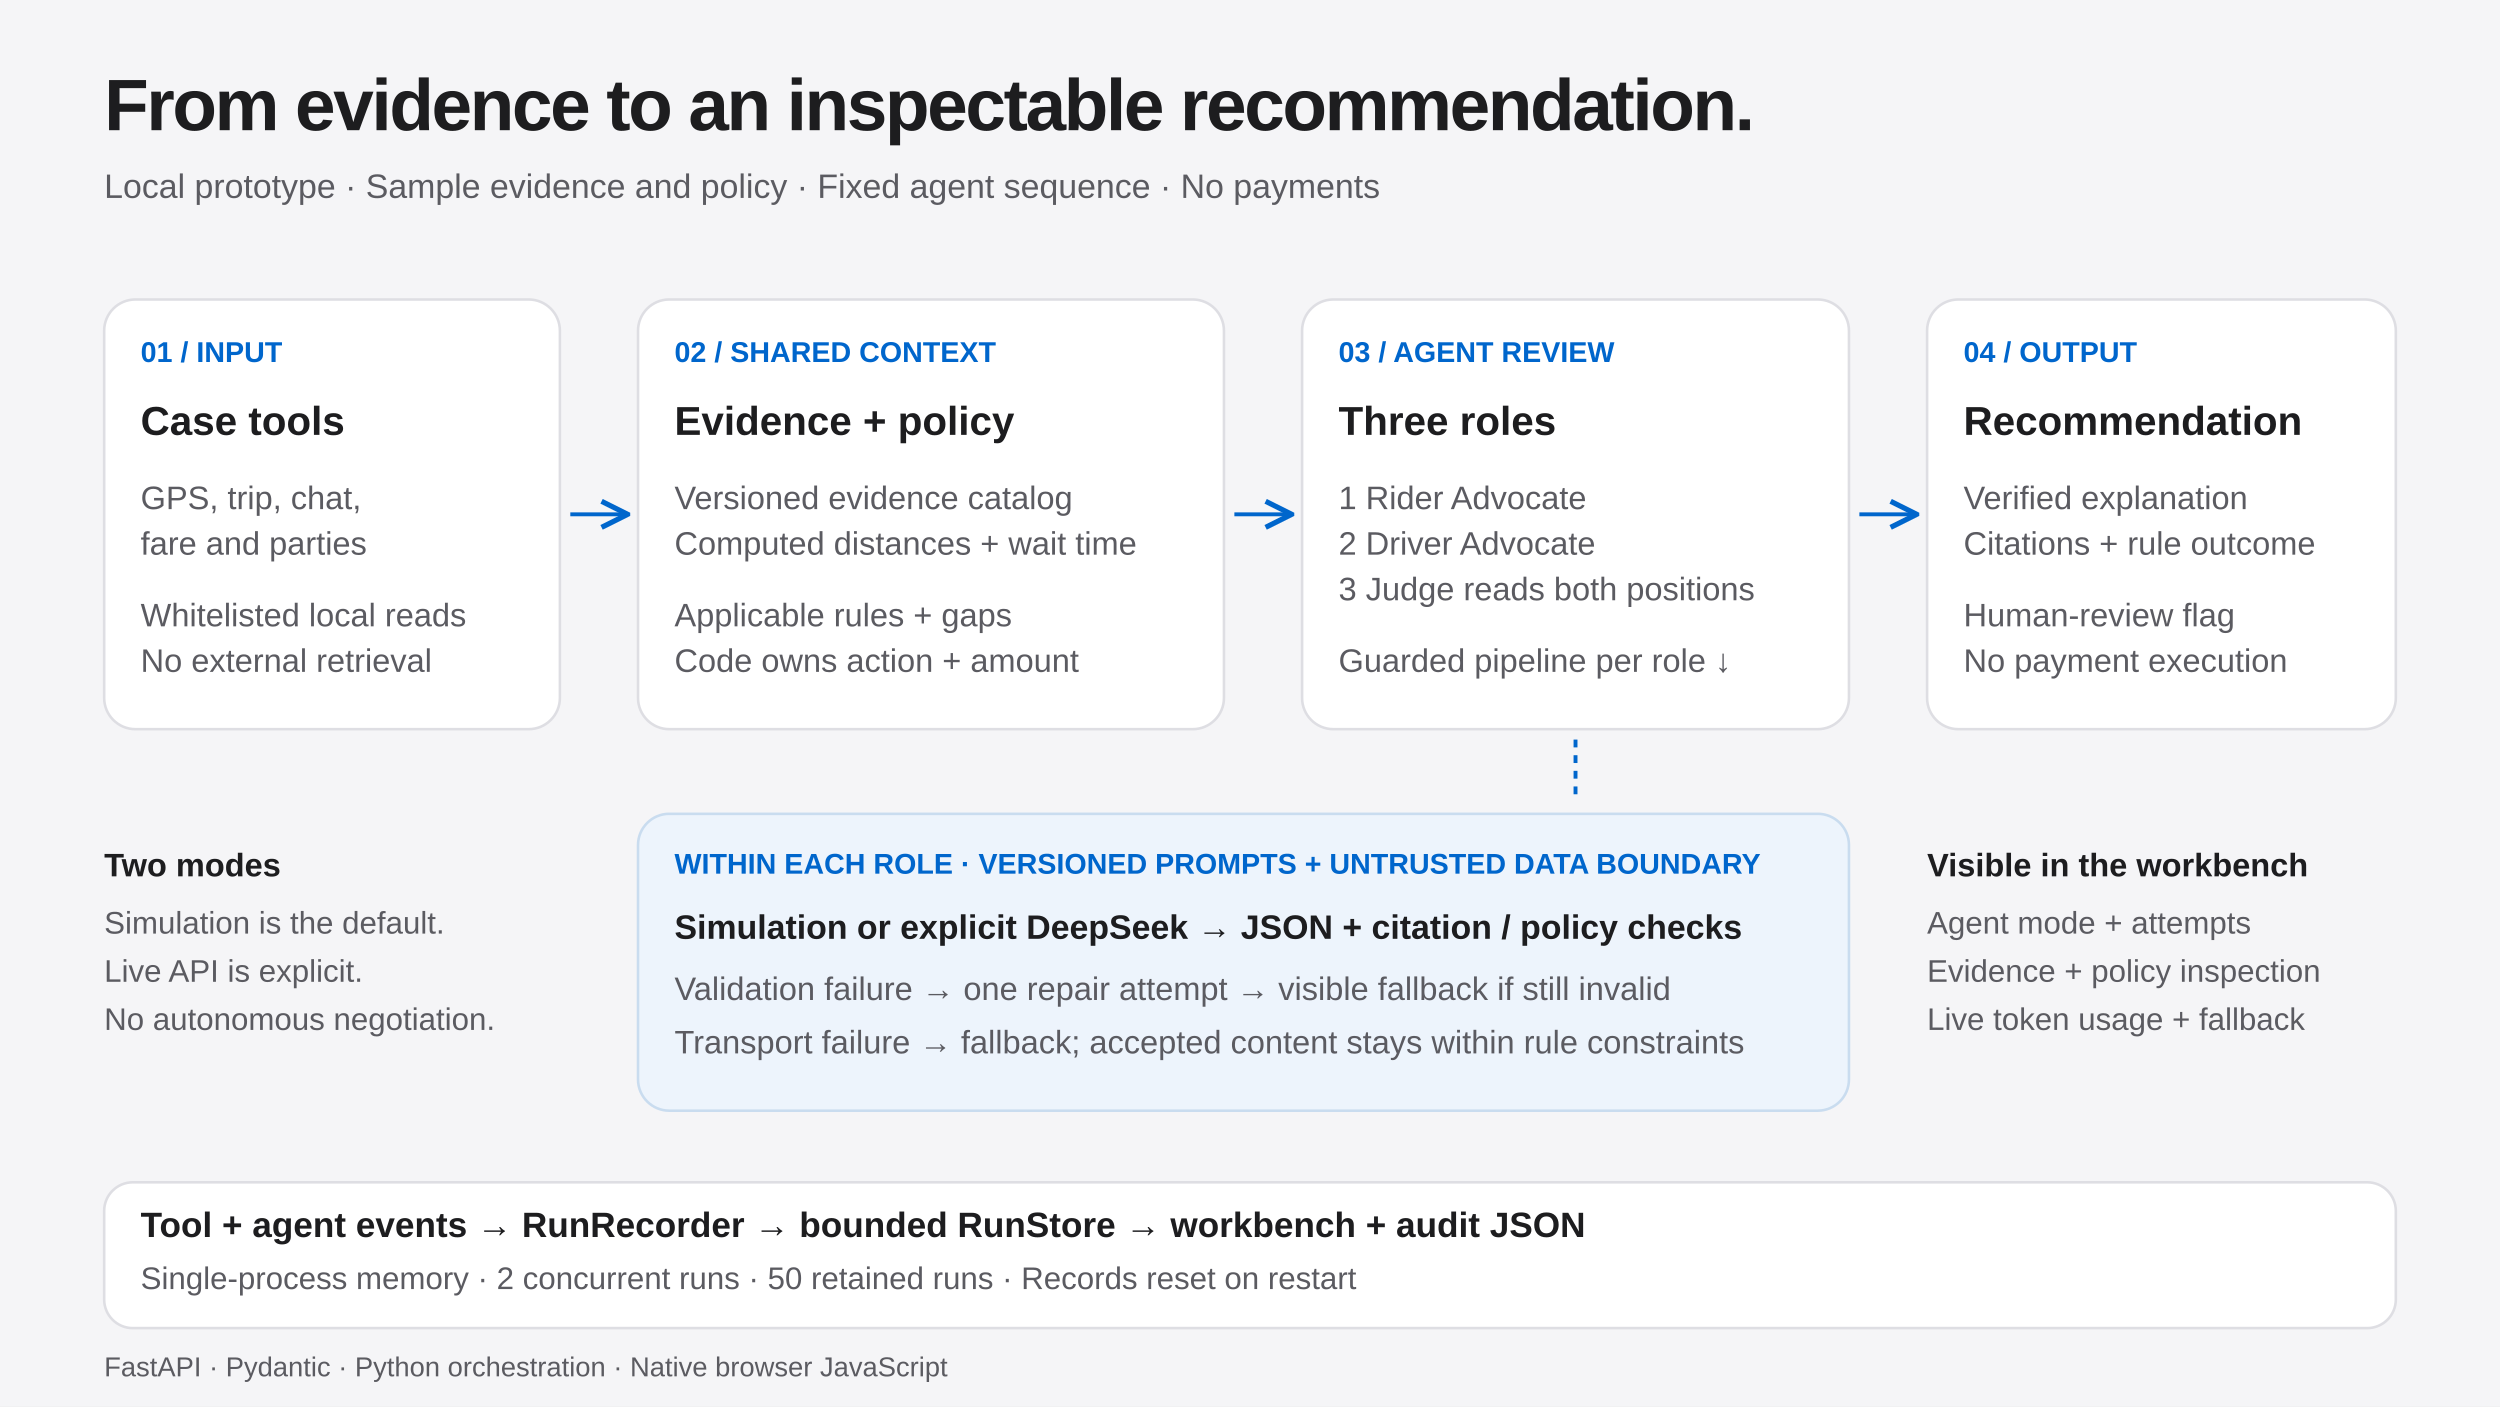
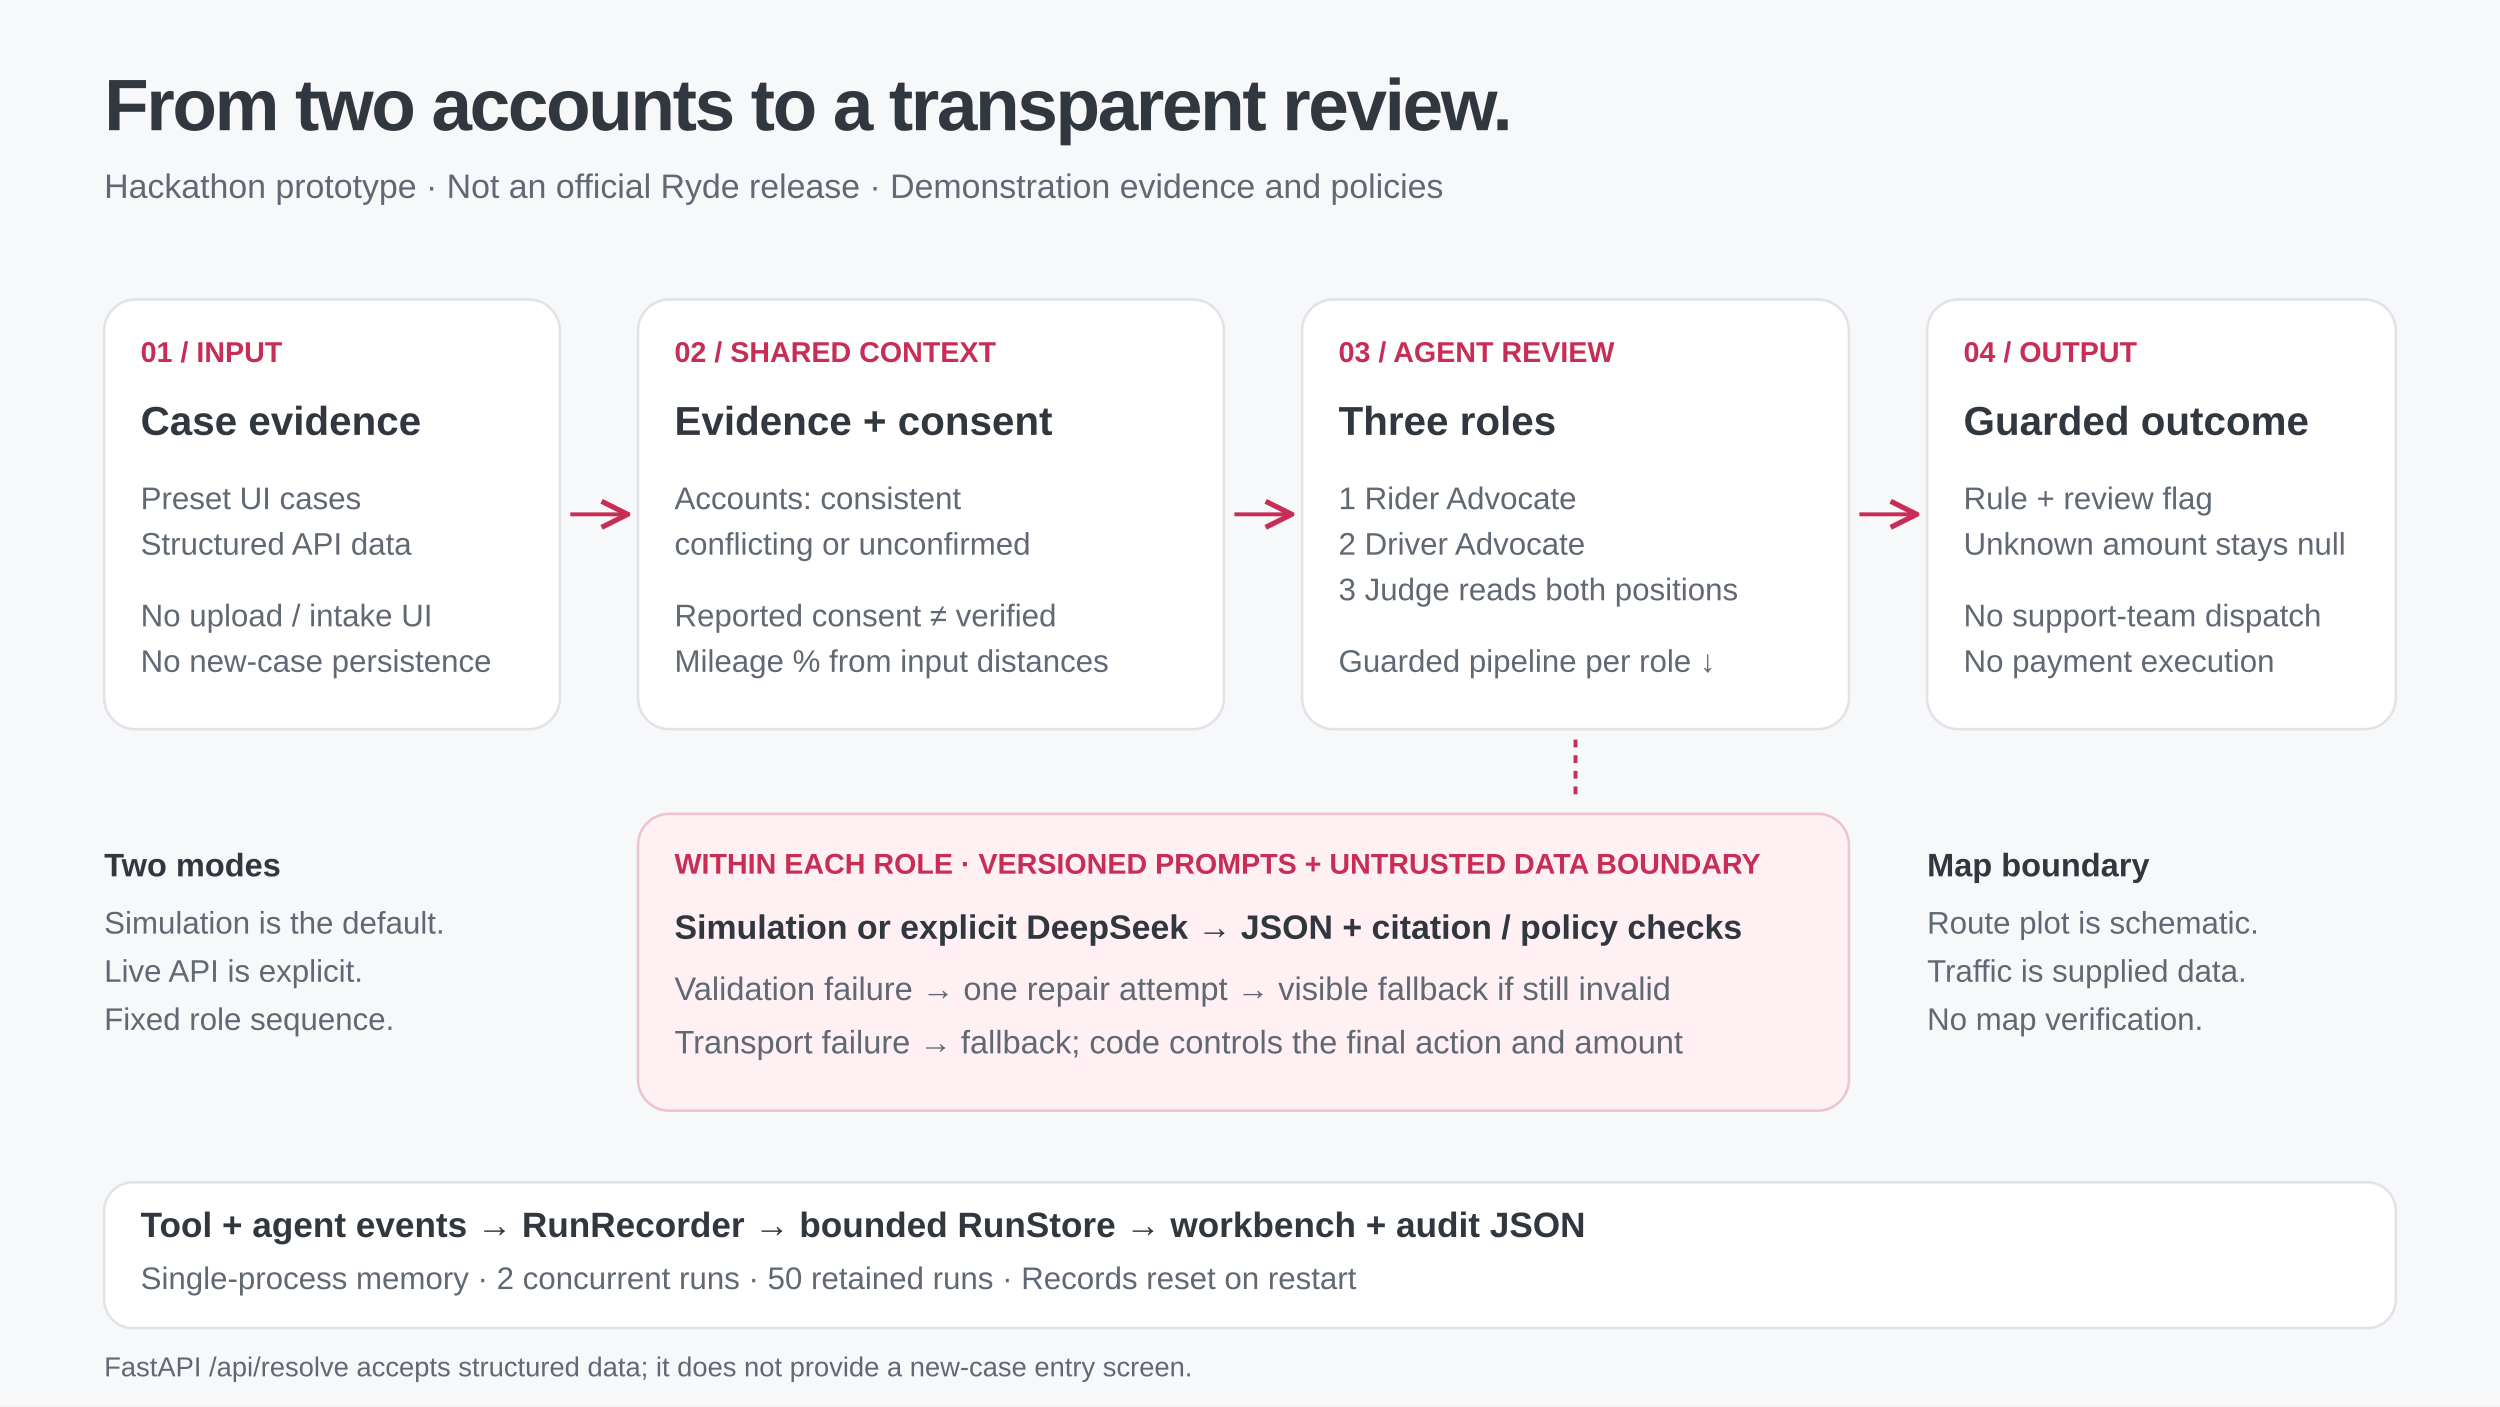
<svg xmlns="http://www.w3.org/2000/svg" width="1920" height="1080" viewBox="0 0 1920 1080" role="img" aria-labelledby="title desc">
  <defs>
    <marker id="arrow" viewBox="0 0 12 12" refX="10" refY="6" markerWidth="8" markerHeight="8" orient="auto-start-reverse">
-       <path d="M1 1L11 6L1 11" fill="none" stroke="#0066cc" stroke-width="2" />
+       <path d="M1 1L11 6L1 11" fill="none" stroke="#C72D55" stroke-width="2" />
    </marker>
  </defs>
-   <rect width="1920" height="1080" fill="#f5f5f7" />
+   <rect width="1920" height="1080" fill="#f7f8fa" />
  <g font-family="-apple-system, BlinkMacSystemFont, 'Helvetica Neue', Arial, sans-serif">
-     <text x="80" y="100" fill="#1d1d1f" font-size="56" font-weight="700" letter-spacing="-1.8">From evidence to an inspectable recommendation.</text>
-     <text x="80" y="152" fill="#5b5b61" font-size="26">Local prototype · Sample evidence and policy · Fixed agent sequence · No payments</text>
-     <g fill="#ffffff" stroke="#dedee3" stroke-width="2">
+     <text x="80" y="100" fill="#31373E" font-size="56" font-weight="700" letter-spacing="-1.8">From two accounts to a transparent review.</text>
+     <text x="80" y="152" fill="#606873" font-size="26">Hackathon prototype · Not an official Ryde release · Demonstration evidence and policies</text>
+     <g fill="#ffffff" stroke="#e1e3e7" stroke-width="2">
      <rect x="80" y="230" width="350" height="330" rx="24" />
      <rect x="490" y="230" width="450" height="330" rx="24" />
      <rect x="1000" y="230" width="420" height="330" rx="24" />
      <rect x="1480" y="230" width="360" height="330" rx="24" />
    </g>
-     <g fill="#0066cc" font-size="22" font-weight="600">
+     <g fill="#C72D55" font-size="22" font-weight="600">
      <text x="108" y="278">01 / INPUT</text>
      <text x="518" y="278">02 / SHARED CONTEXT</text>
      <text x="1028" y="278">03 / AGENT REVIEW</text>
      <text x="1508" y="278">04 / OUTPUT</text>
    </g>
-     <g fill="#1d1d1f" font-size="31" font-weight="600">
-       <text x="108" y="334">Case tools</text>
-       <text x="518" y="334">Evidence + policy</text>
+     <g fill="#31373E" font-size="31" font-weight="600">
+       <text x="108" y="334">Case evidence</text>
+       <text x="518" y="334">Evidence + consent</text>
      <text x="1028" y="334">Three roles</text>
-       <text x="1508" y="334">Recommendation</text>
+       <text x="1508" y="334">Guarded outcome</text>
    </g>
-     <g fill="#5b5b61" font-size="25">
-       <text x="108" y="391">GPS, trip, chat,</text>
-       <text x="108" y="426">fare and parties</text>
-       <text x="108" y="481">Whitelisted local reads</text>
-       <text x="108" y="516">No external retrieval</text>
-       <text x="518" y="391">Versioned evidence catalog</text>
-       <text x="518" y="426">Computed distances + wait time</text>
-       <text x="518" y="481">Applicable rules + gaps</text>
-       <text x="518" y="516">Code owns action + amount</text>
+     <g fill="#606873" font-size="24">
+       <text x="108" y="391">Preset UI cases</text>
+       <text x="108" y="426">Structured API data</text>
+       <text x="108" y="481">No upload / intake UI</text>
+       <text x="108" y="516">No new-case persistence</text>
+       <text x="518" y="391">Accounts: consistent</text>
+       <text x="518" y="426">conflicting or unconfirmed</text>
+       <text x="518" y="481">Reported consent ≠ verified</text>
+       <text x="518" y="516">Mileage % from input distances</text>
      <text x="1028" y="391">1  Rider Advocate</text>
      <text x="1028" y="426">2  Driver Advocate</text>
      <text x="1028" y="461">3  Judge reads both positions</text>
      <text x="1028" y="516">Guarded pipeline per role ↓</text>
-       <text x="1508" y="391">Verified explanation</text>
-       <text x="1508" y="426">Citations + rule outcome</text>
-       <text x="1508" y="481">Human-review flag</text>
+       <text x="1508" y="391">Rule + review flag</text>
+       <text x="1508" y="426">Unknown amount stays null</text>
+       <text x="1508" y="481">No support-team dispatch</text>
      <text x="1508" y="516">No payment execution</text>
    </g>
-     <g stroke="#0066cc" stroke-width="3" fill="none" marker-end="url(#arrow)">
+     <g stroke="#C72D55" stroke-width="3" fill="none" marker-end="url(#arrow)">
      <path d="M438 395H480" />
      <path d="M948 395H990" />
      <path d="M1428 395H1470" />
    </g>
-     <rect x="490" y="625" width="930" height="228" rx="24" fill="#edf4fc" stroke="#c9dcef" stroke-width="2" />
-     <path d="M1210 568V615" stroke="#0066cc" stroke-width="3" stroke-dasharray="6 6" fill="none" />
-     <text x="518" y="671" fill="#0066cc" font-size="22" font-weight="600">WITHIN EACH ROLE · VERSIONED PROMPTS + UNTRUSTED DATA BOUNDARY</text>
-     <text x="518" y="721" fill="#1d1d1f" font-size="26" font-weight="600">Simulation or explicit DeepSeek → JSON + citation / policy checks</text>
-     <text x="518" y="768" fill="#5b5b61" font-size="25">Validation failure → one repair attempt → visible fallback if still invalid</text>
-     <text x="518" y="809" fill="#5b5b61" font-size="25">Transport failure → fallback; accepted content stays within rule constraints</text>
-     <text x="80" y="673" fill="#1d1d1f" font-size="25" font-weight="600">Two modes</text>
-     <text x="80" y="717" fill="#5b5b61" font-size="24">Simulation is the default.</text>
-     <text x="80" y="754" fill="#5b5b61" font-size="24">Live API is explicit.</text>
-     <text x="80" y="791" fill="#5b5b61" font-size="24">No autonomous negotiation.</text>
-     <text x="1480" y="673" fill="#1d1d1f" font-size="25" font-weight="600">Visible in the workbench</text>
-     <text x="1480" y="717" fill="#5b5b61" font-size="24">Agent mode + attempts</text>
-     <text x="1480" y="754" fill="#5b5b61" font-size="24">Evidence + policy inspection</text>
-     <text x="1480" y="791" fill="#5b5b61" font-size="24">Live token usage + fallback</text>
-     <rect x="80" y="908" width="1760" height="112" rx="22" fill="#ffffff" stroke="#dedee3" stroke-width="2" />
-     <text x="108" y="950" fill="#1d1d1f" font-size="27" font-weight="600">Tool + agent events → RunRecorder → bounded RunStore → workbench + audit JSON</text>
-     <text x="108" y="990" fill="#5b5b61" font-size="24">Single-process memory · 2 concurrent runs · 50 retained runs · Records reset on restart</text>
-     <text x="80" y="1057" fill="#5b5b61" font-size="21">FastAPI · Pydantic · Python orchestration · Native browser JavaScript</text>
+     <rect x="490" y="625" width="930" height="228" rx="24" fill="#fff0f4" stroke="#edc4cf" stroke-width="2" />
+     <path d="M1210 568V615" stroke="#C72D55" stroke-width="3" stroke-dasharray="6 6" fill="none" />
+     <text x="518" y="671" fill="#C72D55" font-size="22" font-weight="600">WITHIN EACH ROLE · VERSIONED PROMPTS + UNTRUSTED DATA BOUNDARY</text>
+     <text x="518" y="721" fill="#31373E" font-size="26" font-weight="600">Simulation or explicit DeepSeek → JSON + citation / policy checks</text>
+     <text x="518" y="768" fill="#606873" font-size="25">Validation failure → one repair attempt → visible fallback if still invalid</text>
+     <text x="518" y="809" fill="#606873" font-size="25">Transport failure → fallback; code controls the final action and amount</text>
+     <text x="80" y="673" fill="#31373E" font-size="25" font-weight="600">Two modes</text>
+     <text x="80" y="717" fill="#606873" font-size="24">Simulation is the default.</text>
+     <text x="80" y="754" fill="#606873" font-size="24">Live API is explicit.</text>
+     <text x="80" y="791" fill="#606873" font-size="24">Fixed role sequence.</text>
+     <text x="1480" y="673" fill="#31373E" font-size="25" font-weight="600">Map boundary</text>
+     <text x="1480" y="717" fill="#606873" font-size="24">Route plot is schematic.</text>
+     <text x="1480" y="754" fill="#606873" font-size="24">Traffic is supplied data.</text>
+     <text x="1480" y="791" fill="#606873" font-size="24">No map verification.</text>
+     <rect x="80" y="908" width="1760" height="112" rx="22" fill="#ffffff" stroke="#e1e3e7" stroke-width="2" />
+     <text x="108" y="950" fill="#31373E" font-size="27" font-weight="600">Tool + agent events → RunRecorder → bounded RunStore → workbench + audit JSON</text>
+     <text x="108" y="990" fill="#606873" font-size="24">Single-process memory · 2 concurrent runs · 50 retained runs · Records reset on restart</text>
+     <text x="80" y="1057" fill="#606873" font-size="21">FastAPI /api/resolve accepts structured data; it does not provide a new-case entry screen.</text>
  </g>
</svg>
